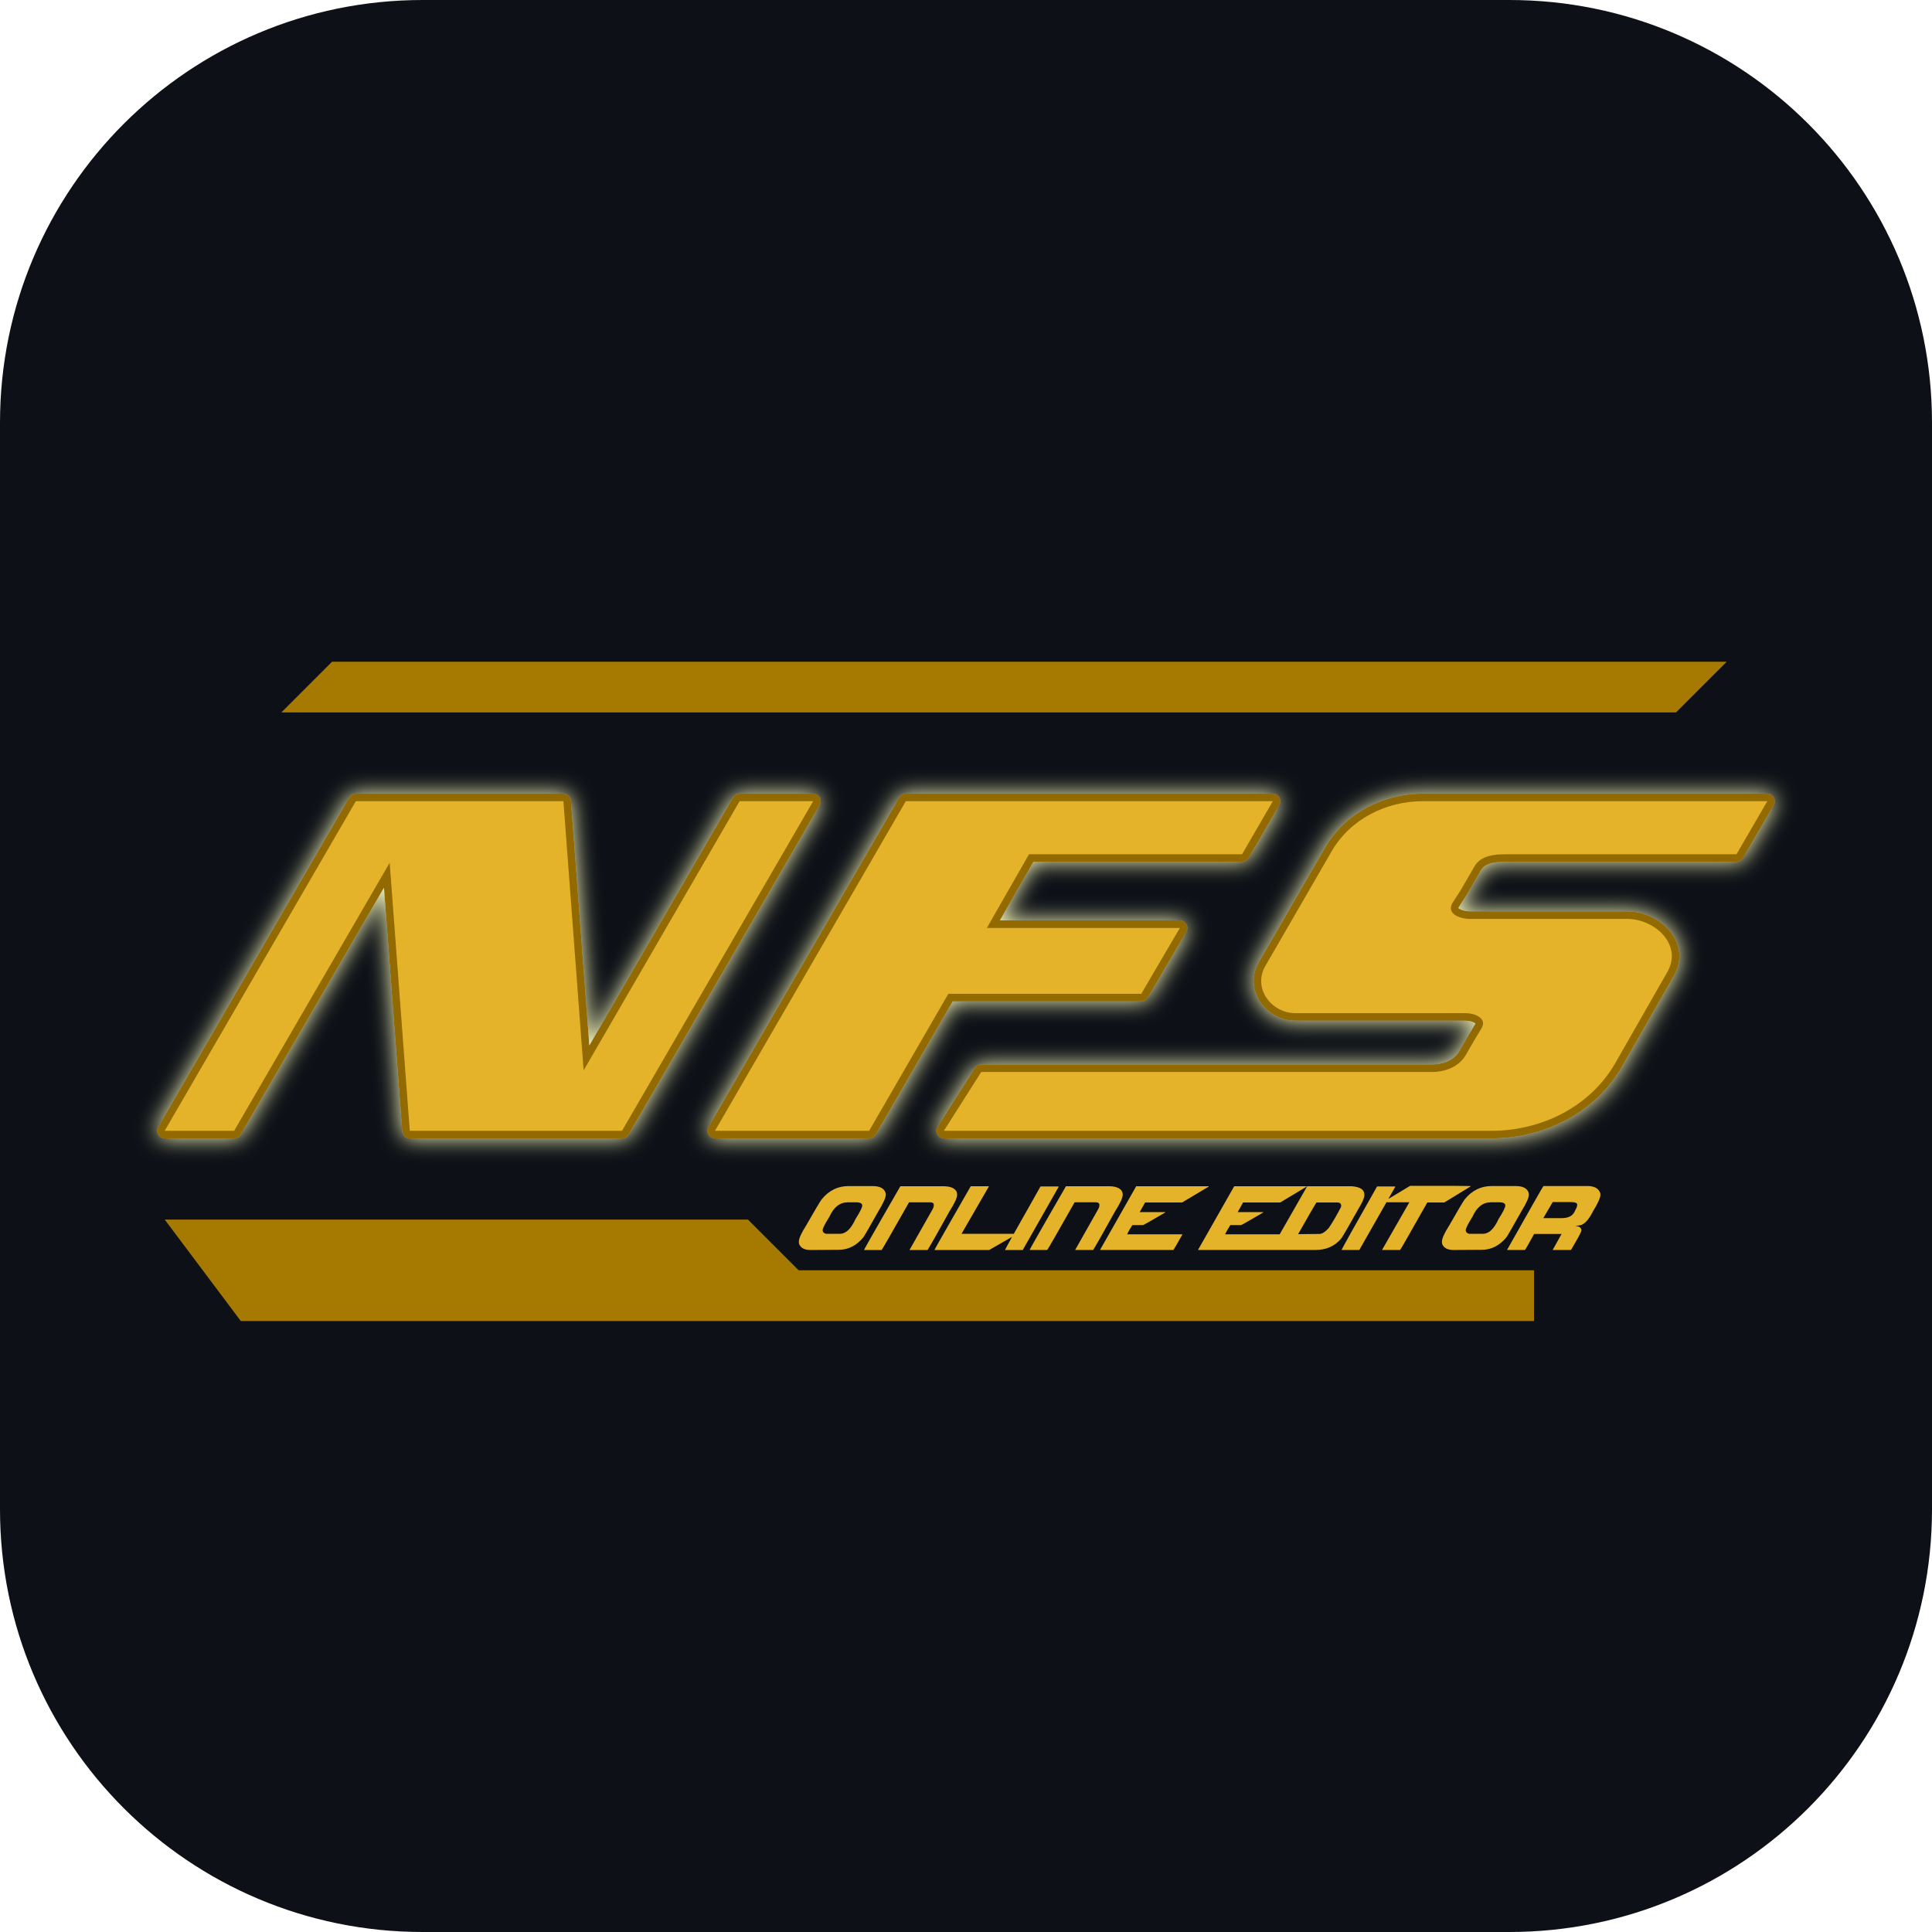
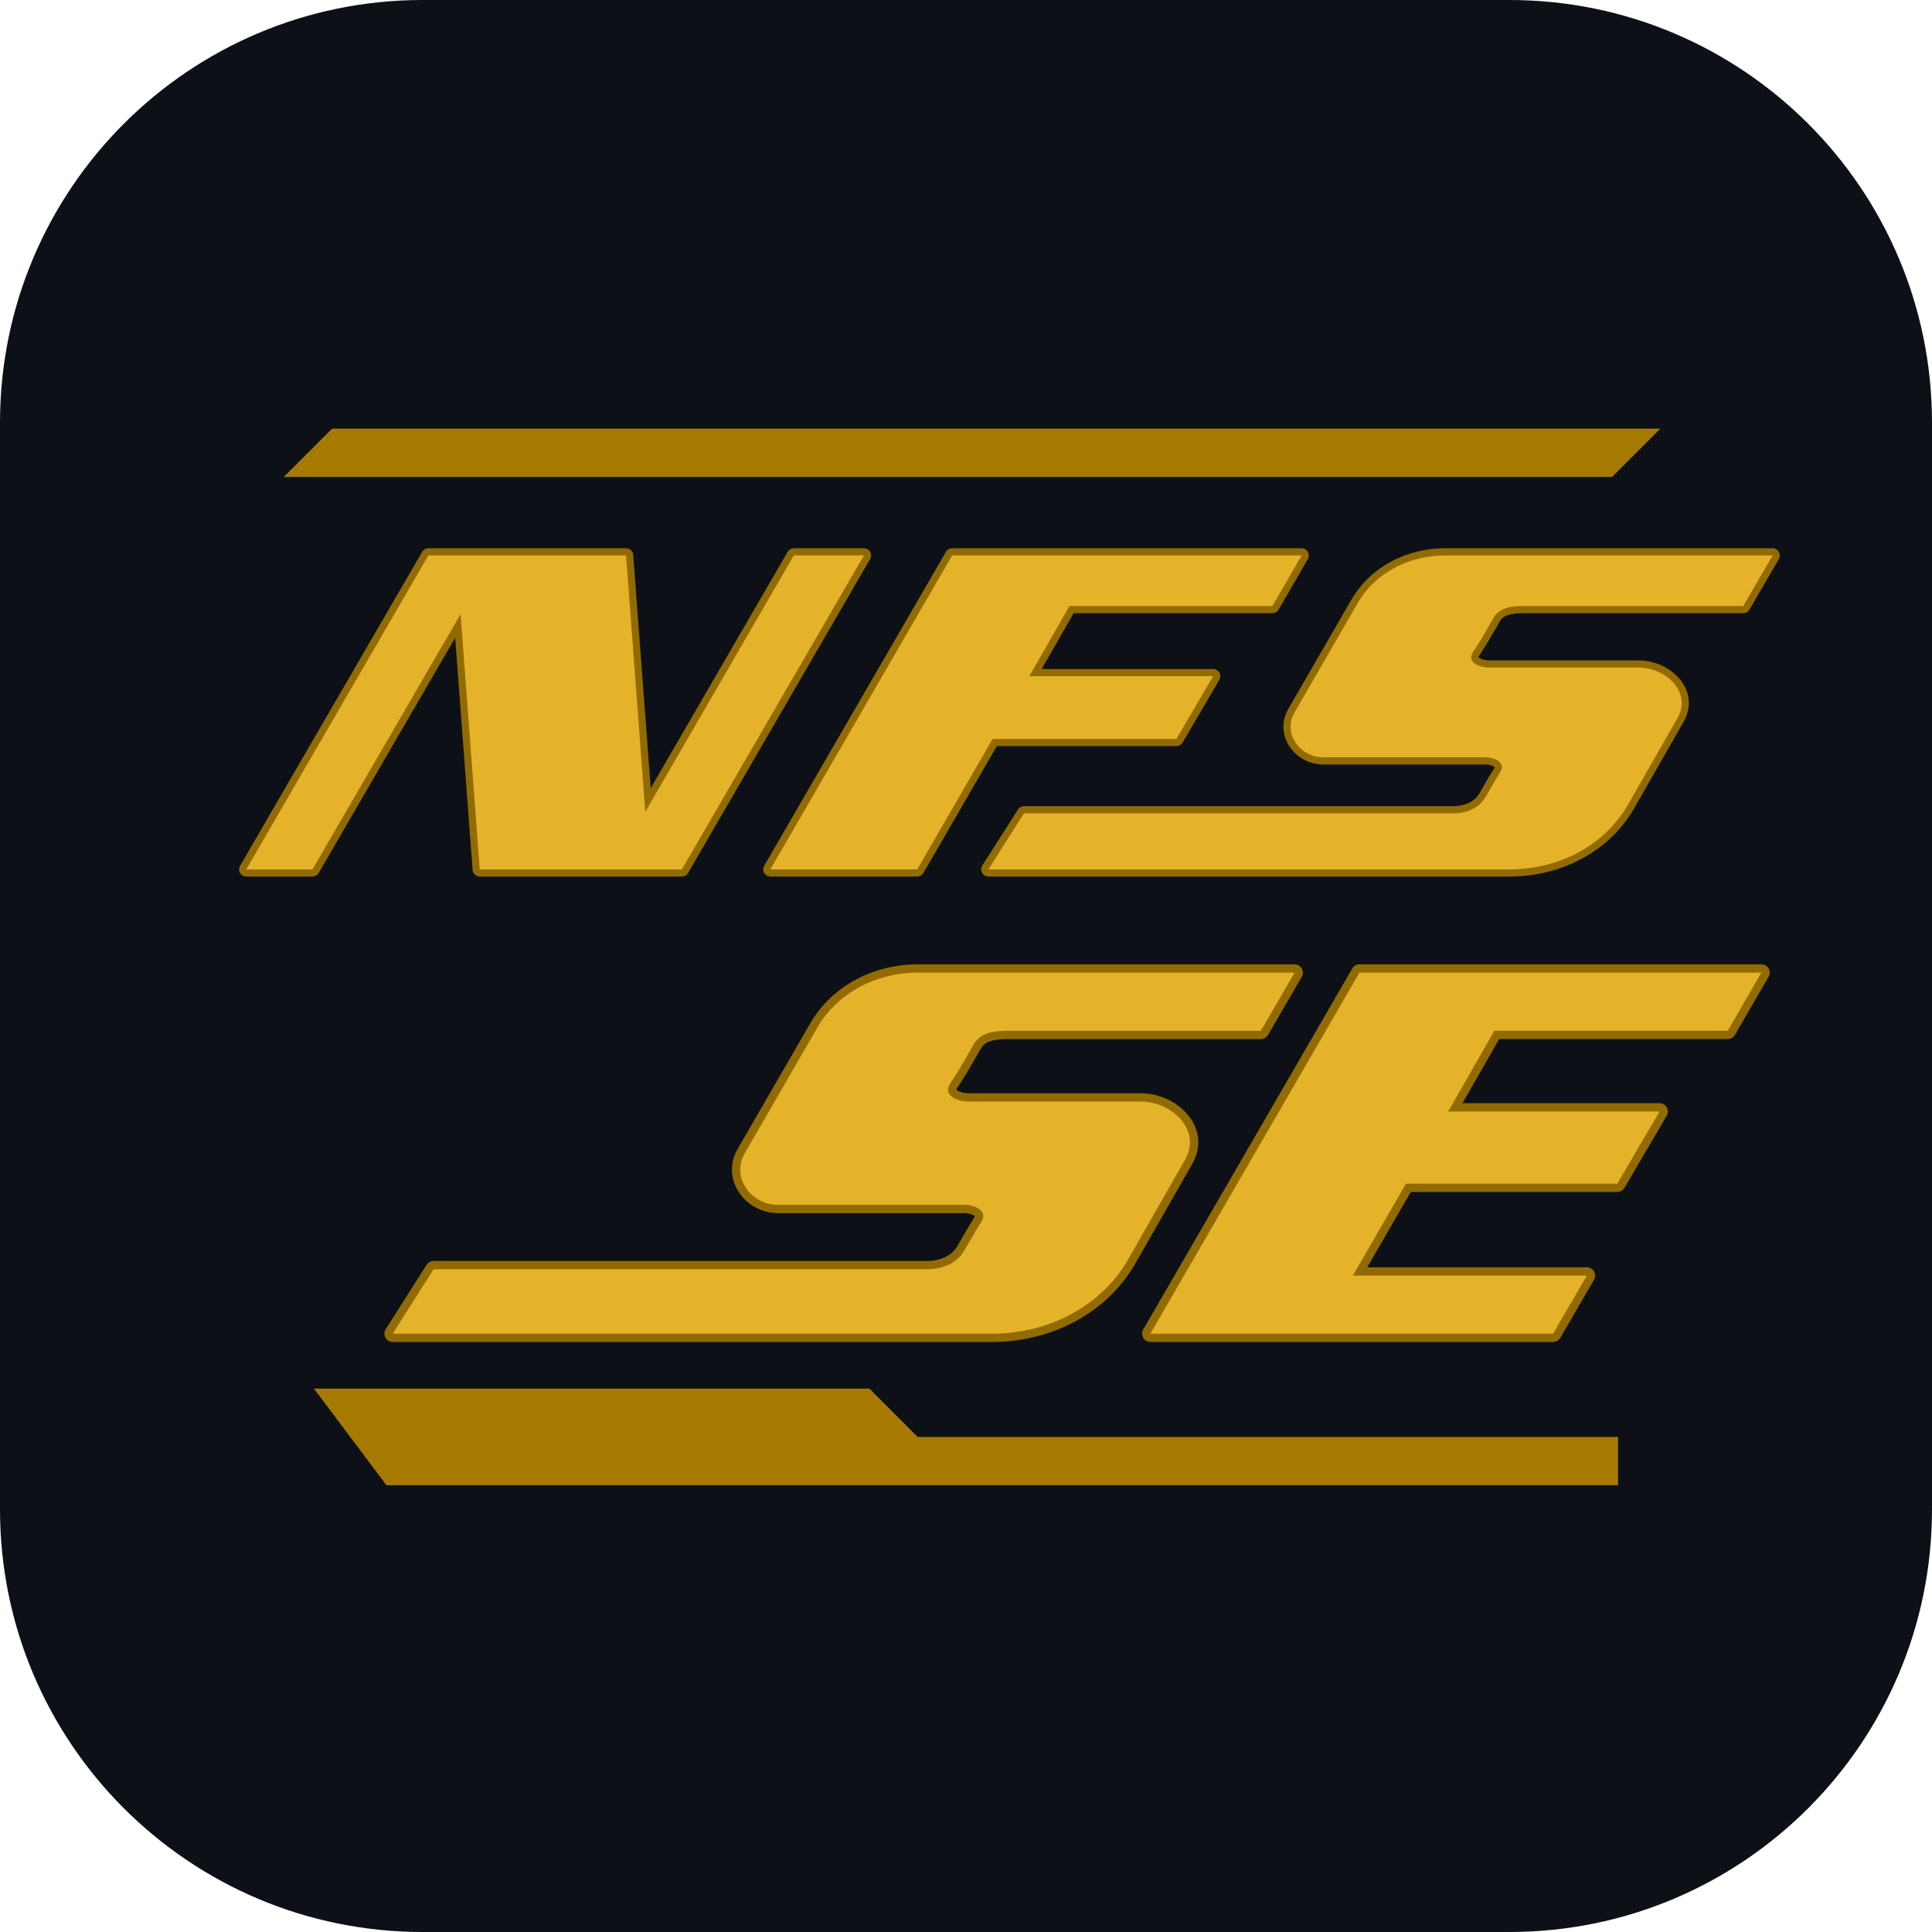
- <svg xmlns="http://www.w3.org/2000/svg" version="1.2" viewBox="0 0 640 640" width="512" height="512">
-   <defs>
-     <filter x="-50%" y="-50%" width="200%" height="200%" id="f1">
-       <feDropShadow dx="0" dy="0" stdDeviation="4.167" flood-color="#ffffbd" flood-opacity="1.5" />
-     </filter>
-     <filter x="-50%" y="-50%" width="200%" height="200%" id="f2">
-       <feDropShadow dx="0" dy="0" stdDeviation="4.167" flood-color="#ffffbd" flood-opacity="1.5" />
-     </filter>
-     <filter x="-50%" y="-50%" width="200%" height="200%" id="f3">
-       <feDropShadow dx="0" dy="0" stdDeviation="4.167" flood-color="#ffffbd" flood-opacity="1.5" />
-     </filter>
-   </defs>
+ <svg xmlns="http://www.w3.org/2000/svg" version="1.2" viewBox="0 0 640 640" width="640" height="640">
  <style>
		.s0 { fill: #0d1117 } 
		.s1 { fill: #a67a00 } 
- 		.s2 { filter: url(#f1);fill: #e5b32a;stroke: #926b00;paint-order:stroke fill markers;stroke-linejoin: round;stroke-width: 6 } 
- 		.s3 { fill: #e5b32a } 
- 		.s4 { filter: url(#f2);fill: #e5b32a;stroke: #926b00;paint-order:stroke fill markers;stroke-linejoin: round;stroke-width: 6 } 
- 		.s5 { filter: url(#f3);fill: #e5b32a;stroke: #926b00;paint-order:stroke fill markers;stroke-linejoin: round;stroke-width: 6 } 
+ 		.s2 { fill: #e5b32a;stroke: #926b00;paint-order:stroke fill markers;stroke-linejoin: round;stroke-width: 3.8 } 
+ 		.s3 { fill: #e5b32a;stroke: #926b00;paint-order:stroke fill markers;stroke-linejoin: round;stroke-width: 4.4 } 
	</style>
-   <g id="BG">
-     <rect id="BG-plate" class="s0" width="640" height="640" rx="140" />
-   </g>
-   <g id="Logo" transform="translate(320 320) scale(0.84) translate(-320 -320)">
-     <path id="Bottom Line" class="s1" d="m4 420h230l20 20h290v20h-510z" />
-     <path id="Top Line" class="s1" d="m600 220h-550l20-20h550z" />
-     <path id="S" class="s2" d="m464.21 274.74l-26.16 45.26c-5.03 8.67 2.23 18.6 11.94 18.6h67.24c3.32 0 8.38 1.97 6.12 5.87l-2.33 3.86-3.93 6.77c-2.7 4.67-8.09 6.7-13.38 6.7h-177.7l-14.74 23.2h215.78c19.85 0 38.95-9.39 48.92-26.56l20.54-35.94c6.29-10.83-4.74-21.07-15.88-21.07h-62c-3.58 0-9.33-1.91-6.83-6.23l3.34-5.19 5.41-9.33c2.45-4.23 7.73-4.74 12.29-4.74h91.01l12.16-20.94h-135.76c-14.67 0-28.69 7.08-36.04 19.74z" />
-     <path id="ONLINE EDITOR" fill-rule="evenodd" class="s3" d="m273.67 406.79h9.45q4.41 0 5.18 2.74l0.07 0.53v0.15q0 1.7-2.82 6.33-5.29 9.42-6.01 10.43-4.08 4.95-9.75 4.95l-11.12 0.08q-3.26 0-4.35-2.06-0.23-0.38-0.23-0.99v-0.3q0-1.83 3.05-6.63 4.8-8.4 5.87-9.9 4.26-5.33 10.66-5.33zm-10.21 17.44q0 0.97 1.3 1.37h5.56q3.45 0 6.09-5.79 2.67-4.21 2.67-5.33 0-1.29-2.44-1.29h-3.2q-4.78 0-7.31 5.71-2.67 4.21-2.67 5.33zm30.65-17.37h16.98q3.91 0 5.11 1.98 0.3 0.56 0.3 1.22v0.15q0 1.79-2.97 6.48-7.31 13.18-8.68 15.31h-7.09v-0.08l9.15-16.14q0.38-0.73 0.38-1.38v-0.22q0-0.99-1.45-0.99h-8.3q-10.53 18.6-10.82 18.81h-6.93q0-0.23 7.08-12.57zm27.79 0h7.08v0.15l-10.74 18.59h20.62q3.51-6.29 10.52-18.66h7.01l0.15 0.15-14.16 24.91h-7.01q0.31-0.69 2.81-5.19l-9.04 5.19h-21.56q0-0.23 6.86-12.19l7.38-12.87zm37.51 0h16.99q3.9 0 5.1 1.98 0.3 0.55 0.3 1.22v0.15q0 1.79-2.97 6.47-7.31 13.18-8.68 15.31h-7.08v-0.07l9.14-16.15q0.38-0.72 0.38-1.37v-0.23q0-0.99-1.45-0.99h-8.3q-10.53 18.61-10.82 18.81h-6.93q0-0.22 7.08-12.56zm27.71 0h28.57v0.15l-10.44 6.24h-14.62l-2.13 3.81h10.05v0.16q-8.23 4.81-8.68 4.95h-4.27q-1.43 2.19-2.06 3.65h21.64l0.07 0.08h0.08q-3.12 5.56-3.58 6.09h-28.72l-0.07-0.07h-0.08zm38.65 0h28.56v0.15l-10.43 6.25h-14.63l-2.13 3.8h10.05v0.16q-8.22 4.81-8.68 4.95h-4.27q-1.42 2.19-2.05 3.65h21.51q1.46-2.55 3.53-6.17l7.32-12.79h17.59q4.95 0.38 4.95 3.27v0.31q0 1.52-2.28 5.25-5.89 10.5-6.86 11.81-3.77 4.49-10.2 4.49h-46.07l-0.08-0.07h-0.08zm25.2 18.89h0.38l8-0.08q1.56 0 3.66-2.28 1.96-2.8 4.87-8.31l0.08-0.68v-0.08q-0.19-1.06-1.52-1.06h-8.23q-0.95 1.4-7.24 12.49zm31.14-18.82h7.01l0.15 0.16-2.72 4.78 8.59-5.17h17.22l6.62 0.08v0.15l-10.36 6.33h-6.7q-10.57 18.73-10.74 18.73h-7.08v-0.07l10.74-18.74h-9.03l-10.71 18.81h-7q0.74-1.65 14.01-25.06zm45.16-0.15h9.45q4.42 0 5.18 2.74l0.07 0.54v0.15q0 1.69-2.82 6.32-5.29 9.43-6.01 10.44-4.08 4.95-9.75 4.95l-11.12 0.07q-3.26 0-4.35-2.05-0.22-0.38-0.22-0.99v-0.31q0-1.83 3.04-6.62 4.8-8.4 5.87-9.91 4.26-5.33 10.66-5.33zm-10.2 17.44q0 0.98 1.29 1.38h5.56q3.45 0 6.09-5.79 2.67-4.21 2.67-5.34 0-1.29-2.44-1.29h-3.2q-4.78 0-7.31 5.71-2.66 4.21-2.66 5.33zm30.64-17.44h17.52q3.66 0 4.8 2.51 0.15 0.35 0.15 0.99 0 1.66-2.97 6.56-2.27 4.49-4.65 5.33l-2.05 0.38v0.07q1.84 0 2.13 1.3l0.08 0.23q0 0.8-2.9 5.71-1.18 2.13-1.29 2.13h-7.09v-0.15l3.43-6.17h-10.82q-3.46 6.3-3.65 6.32h-6.86l-0.07-0.07h-0.08q13.71-24.3 14.32-25.14zm3.66 6.32l-3.66 6.25v0.08h7.31q4.02 0 5.18-2.98 0.84-1.46 0.84-2.28 0-1.07-2.44-1.07z" />
-     <path id="F" class="s4" d="m389.11 330.98l15.22-25.98h-76.11l16.63-29.07h84.02l12.13-20.93h-144.73l-75.27 130h60.8l31.23-54.02z" />
-     <path id="N" class="s5" d="m184.34 385h-83.69l-7.93-105.71-61.34 105.71h-27.39l75.39-130h81.85l7.98 106.16 61.51-106.16h29.01z" />
+   <rect class="s0" width="640" height="640" rx="140" />
+   <g transform="translate(320 320) scale(1.25) translate(-320 -320)">
+     <g>
+       <g>
+         <path class="s1" d="m491.2 190.4h-352l12.8-12.8h352z" />
+       </g>
+       <g>
+         <path class="s2" d="m244.7 294.4h-53.56l-5.08-67.65-39.26 67.65h-17.53l48.25-83.2h52.39l5.1 67.94 39.37-67.94h18.57z" />
+         <path class="s2" d="m375.75 259.83l9.74-16.63h-48.71l10.64-18.6h53.78l7.76-13.4h-92.63l-48.17 83.2h38.91l19.99-34.57z" />
+         <path class="s2" d="m423.81 223.83l-16.74 28.97c-3.22 5.55 1.43 11.9 7.64 11.9h43.04c2.12 0 5.36 1.26 3.91 3.76l-1.49 2.47-2.51 4.33c-1.73 2.99-5.18 4.29-8.57 4.29h-113.72l-9.44 14.85h138.1c12.71 0 24.93-6.01 31.31-17l13.15-23c4.02-6.93-3.04-13.48-10.17-13.48h-39.68c-2.29 0-5.97-1.23-4.37-3.99l2.14-3.32 3.46-5.97c1.57-2.71 4.95-3.04 7.87-3.04h58.24l7.79-13.4h-86.89c-9.39 0-18.36 4.53-23.07 12.63z" />
+       </g>
+       <g>
+         <path class="s3" d="m280.63 336.29l-19.25 33.31c-3.7 6.38 1.64 13.69 8.79 13.69h49.48c2.45 0 6.17 1.45 4.51 4.32l-1.72 2.84-2.89 4.98c-1.99 3.44-5.95 4.93-9.85 4.93h-130.78l-10.85 17.08h158.81c14.61 0 28.67-6.91 36.01-19.55l15.11-26.45c4.63-7.97-3.48-15.51-11.68-15.51h-45.64c-2.63 0-6.86-1.4-5.02-4.58l2.46-3.82 3.98-6.87c1.8-3.11 5.69-3.49 9.04-3.49h66.99l8.95-15.41h-99.92c-10.8 0-21.12 5.21-26.53 14.53z" />
+         <path class="s3" d="m492.6 377.68l11.2-19.12h-56.02l12.24-21.4h61.84l8.93-15.4h-106.52l-55.4 95.68h106.72l8.93-15.4h-62l14.08-24.36z" />
+       </g>
+       <g>
+         <path class="s1" d="m147.2 432h147.2l12.8 12.8h185.6v12.8h-326.4z" />
+       </g>
+     </g>
  </g>
</svg>
